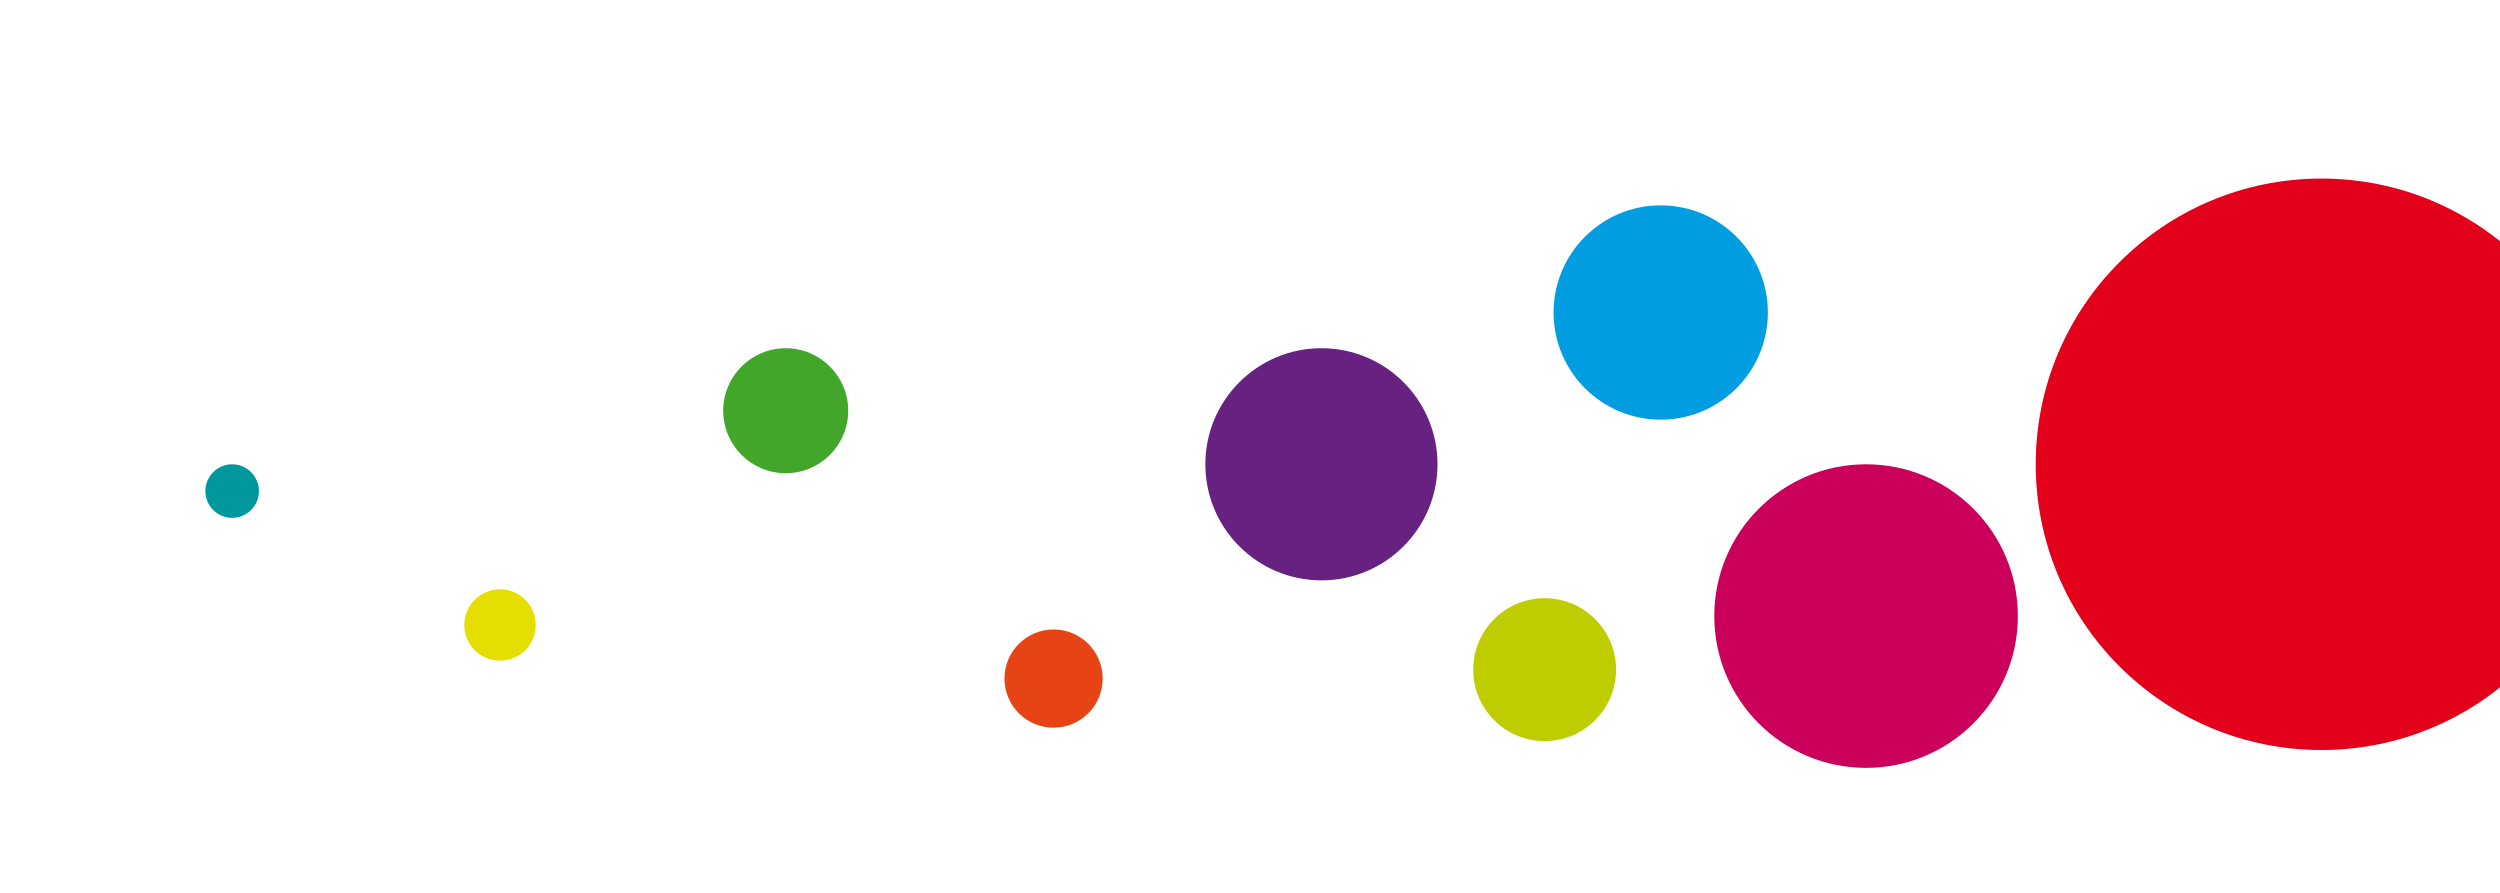
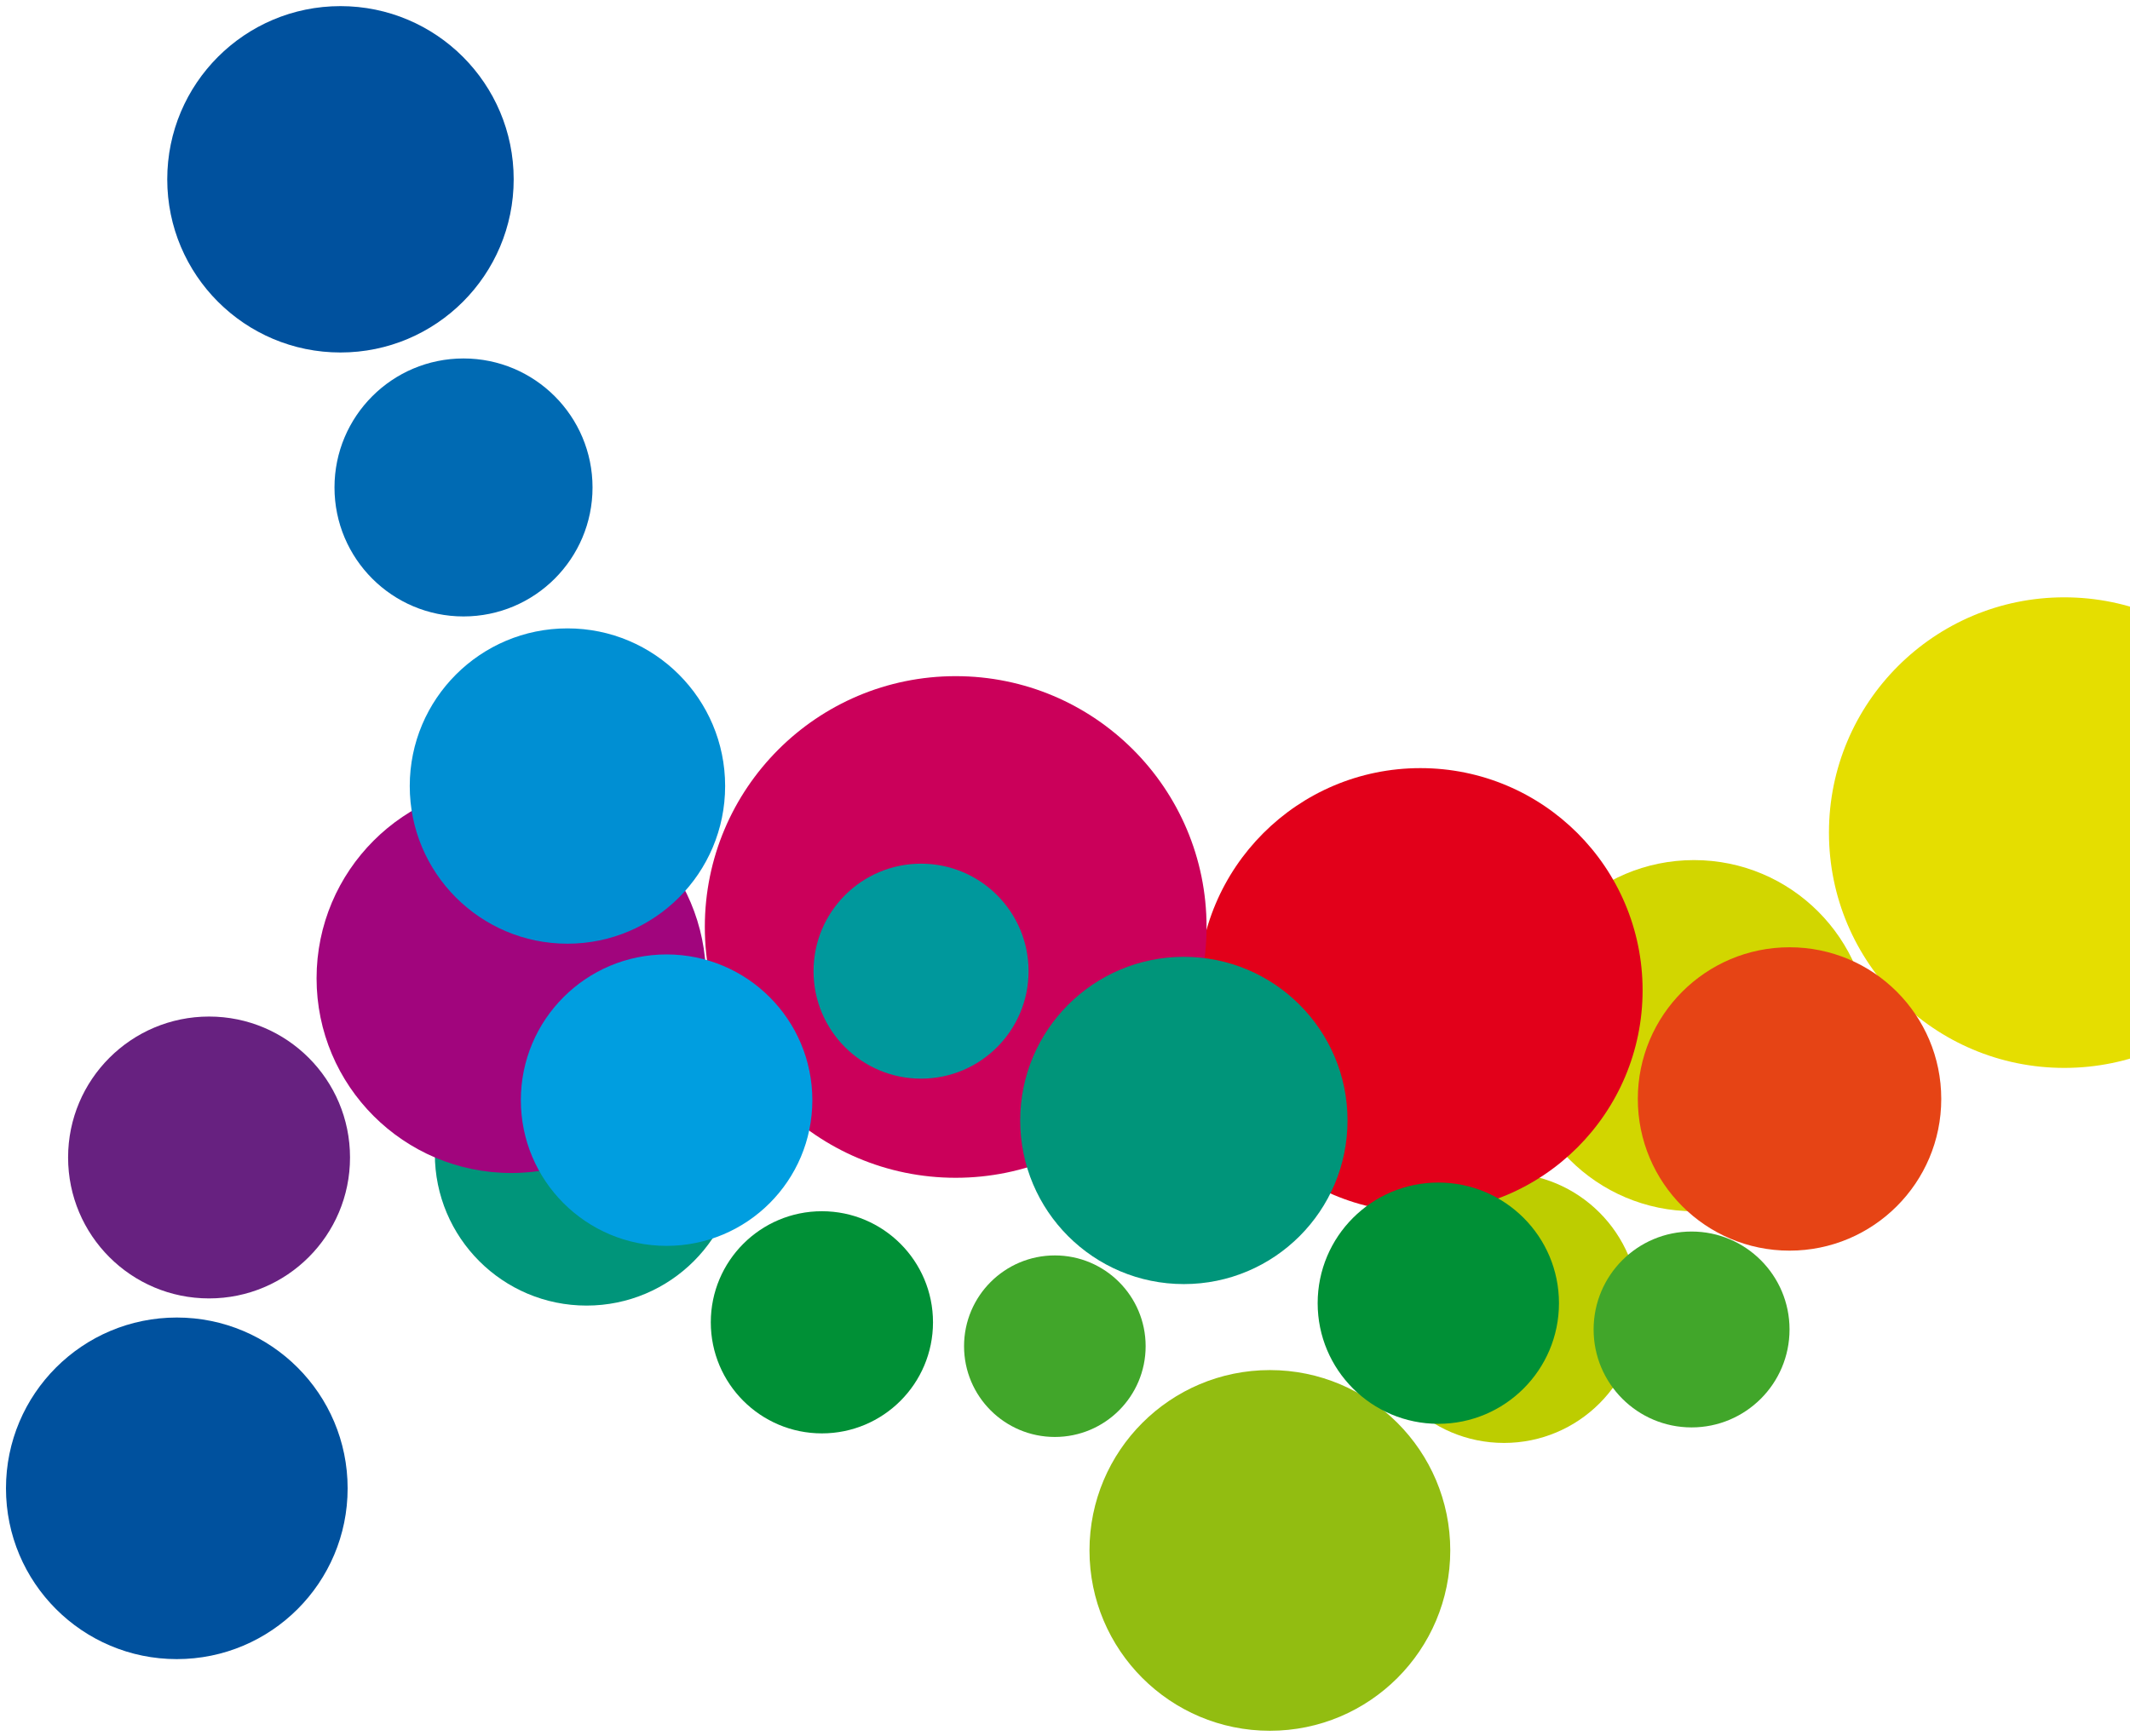
- <svg xmlns="http://www.w3.org/2000/svg" width="560" height="200" viewBox="0 0 560 200" aria-hidden="true">
-   <circle cx="520" cy="104" r="64" fill="#e2001a" />
-   <circle cx="418" cy="138" r="34" fill="#cb005a" />
-   <circle cx="372" cy="70" r="24" fill="#009ee0" />
-   <circle cx="346" cy="150" r="16" fill="#bdcd00" />
-   <circle cx="296" cy="104" r="26" fill="#672180" />
-   <circle cx="236" cy="152" r="11" fill="#e64415" />
-   <circle cx="176" cy="92" r="14" fill="#41a62a" />
-   <circle cx="112" cy="140" r="8" fill="#e5de00" />
-   <circle cx="52" cy="110" r="6" fill="#00989c" />
+ <svg xmlns="http://www.w3.org/2000/svg" width="713.2" height="581.3" viewBox="0 0 178.3 145.3" aria-hidden="true">
+   <circle cx="88.3" cy="112.7" r="7.6" fill="#41a62a" />
+   <circle cx="68.8" cy="110.7" r="9.3" fill="#009036" />
+   <circle cx="49.1" cy="96.6" r="12.7" fill="#00957a" />
+   <circle cx="172.8" cy="69.7" r="19.7" fill="#e5de00" />
+   <circle cx="141.8" cy="86.7" r="14.7" fill="#d2d600" />
+   <circle cx="125.9" cy="109.5" r="11.3" fill="#bdcd00" />
+   <circle cx="106.3" cy="129.8" r="15.1" fill="#92bd11" />
+   <circle cx="149.8" cy="92" r="12.7" fill="#e64415" />
+   <circle cx="118.9" cy="82.9" r="18.6" fill="#e2001a" />
+   <circle cx="80" cy="77.6" r="21" fill="#cb005a" />
+   <circle cx="42.8" cy="81.9" r="16.3" fill="#a1057d" />
+   <circle cx="17.5" cy="96.9" r="11.8" fill="#672180" />
+   <circle cx="14.8" cy="124.6" r="14.3" fill="#00519e" />
+   <circle cx="28.5" cy="15" r="14.5" fill="#00519e" />
+   <circle cx="38.8" cy="40.8" r="10.8" fill="#006ab3" />
+   <circle cx="47.5" cy="65.8" r="13.2" fill="#008fd3" />
+   <circle cx="77.1" cy="81.3" r="9" fill="#00989c" />
+   <circle cx="55.8" cy="92.1" r="12.2" fill="#009ee0" />
+   <circle cx="141.6" cy="111.3" r="8.2" fill="#41a62a" />
+   <circle cx="120.4" cy="109.1" r="10.1" fill="#009036" />
+   <circle cx="99.1" cy="93.8" r="13.7" fill="#00957a" />
</svg>
